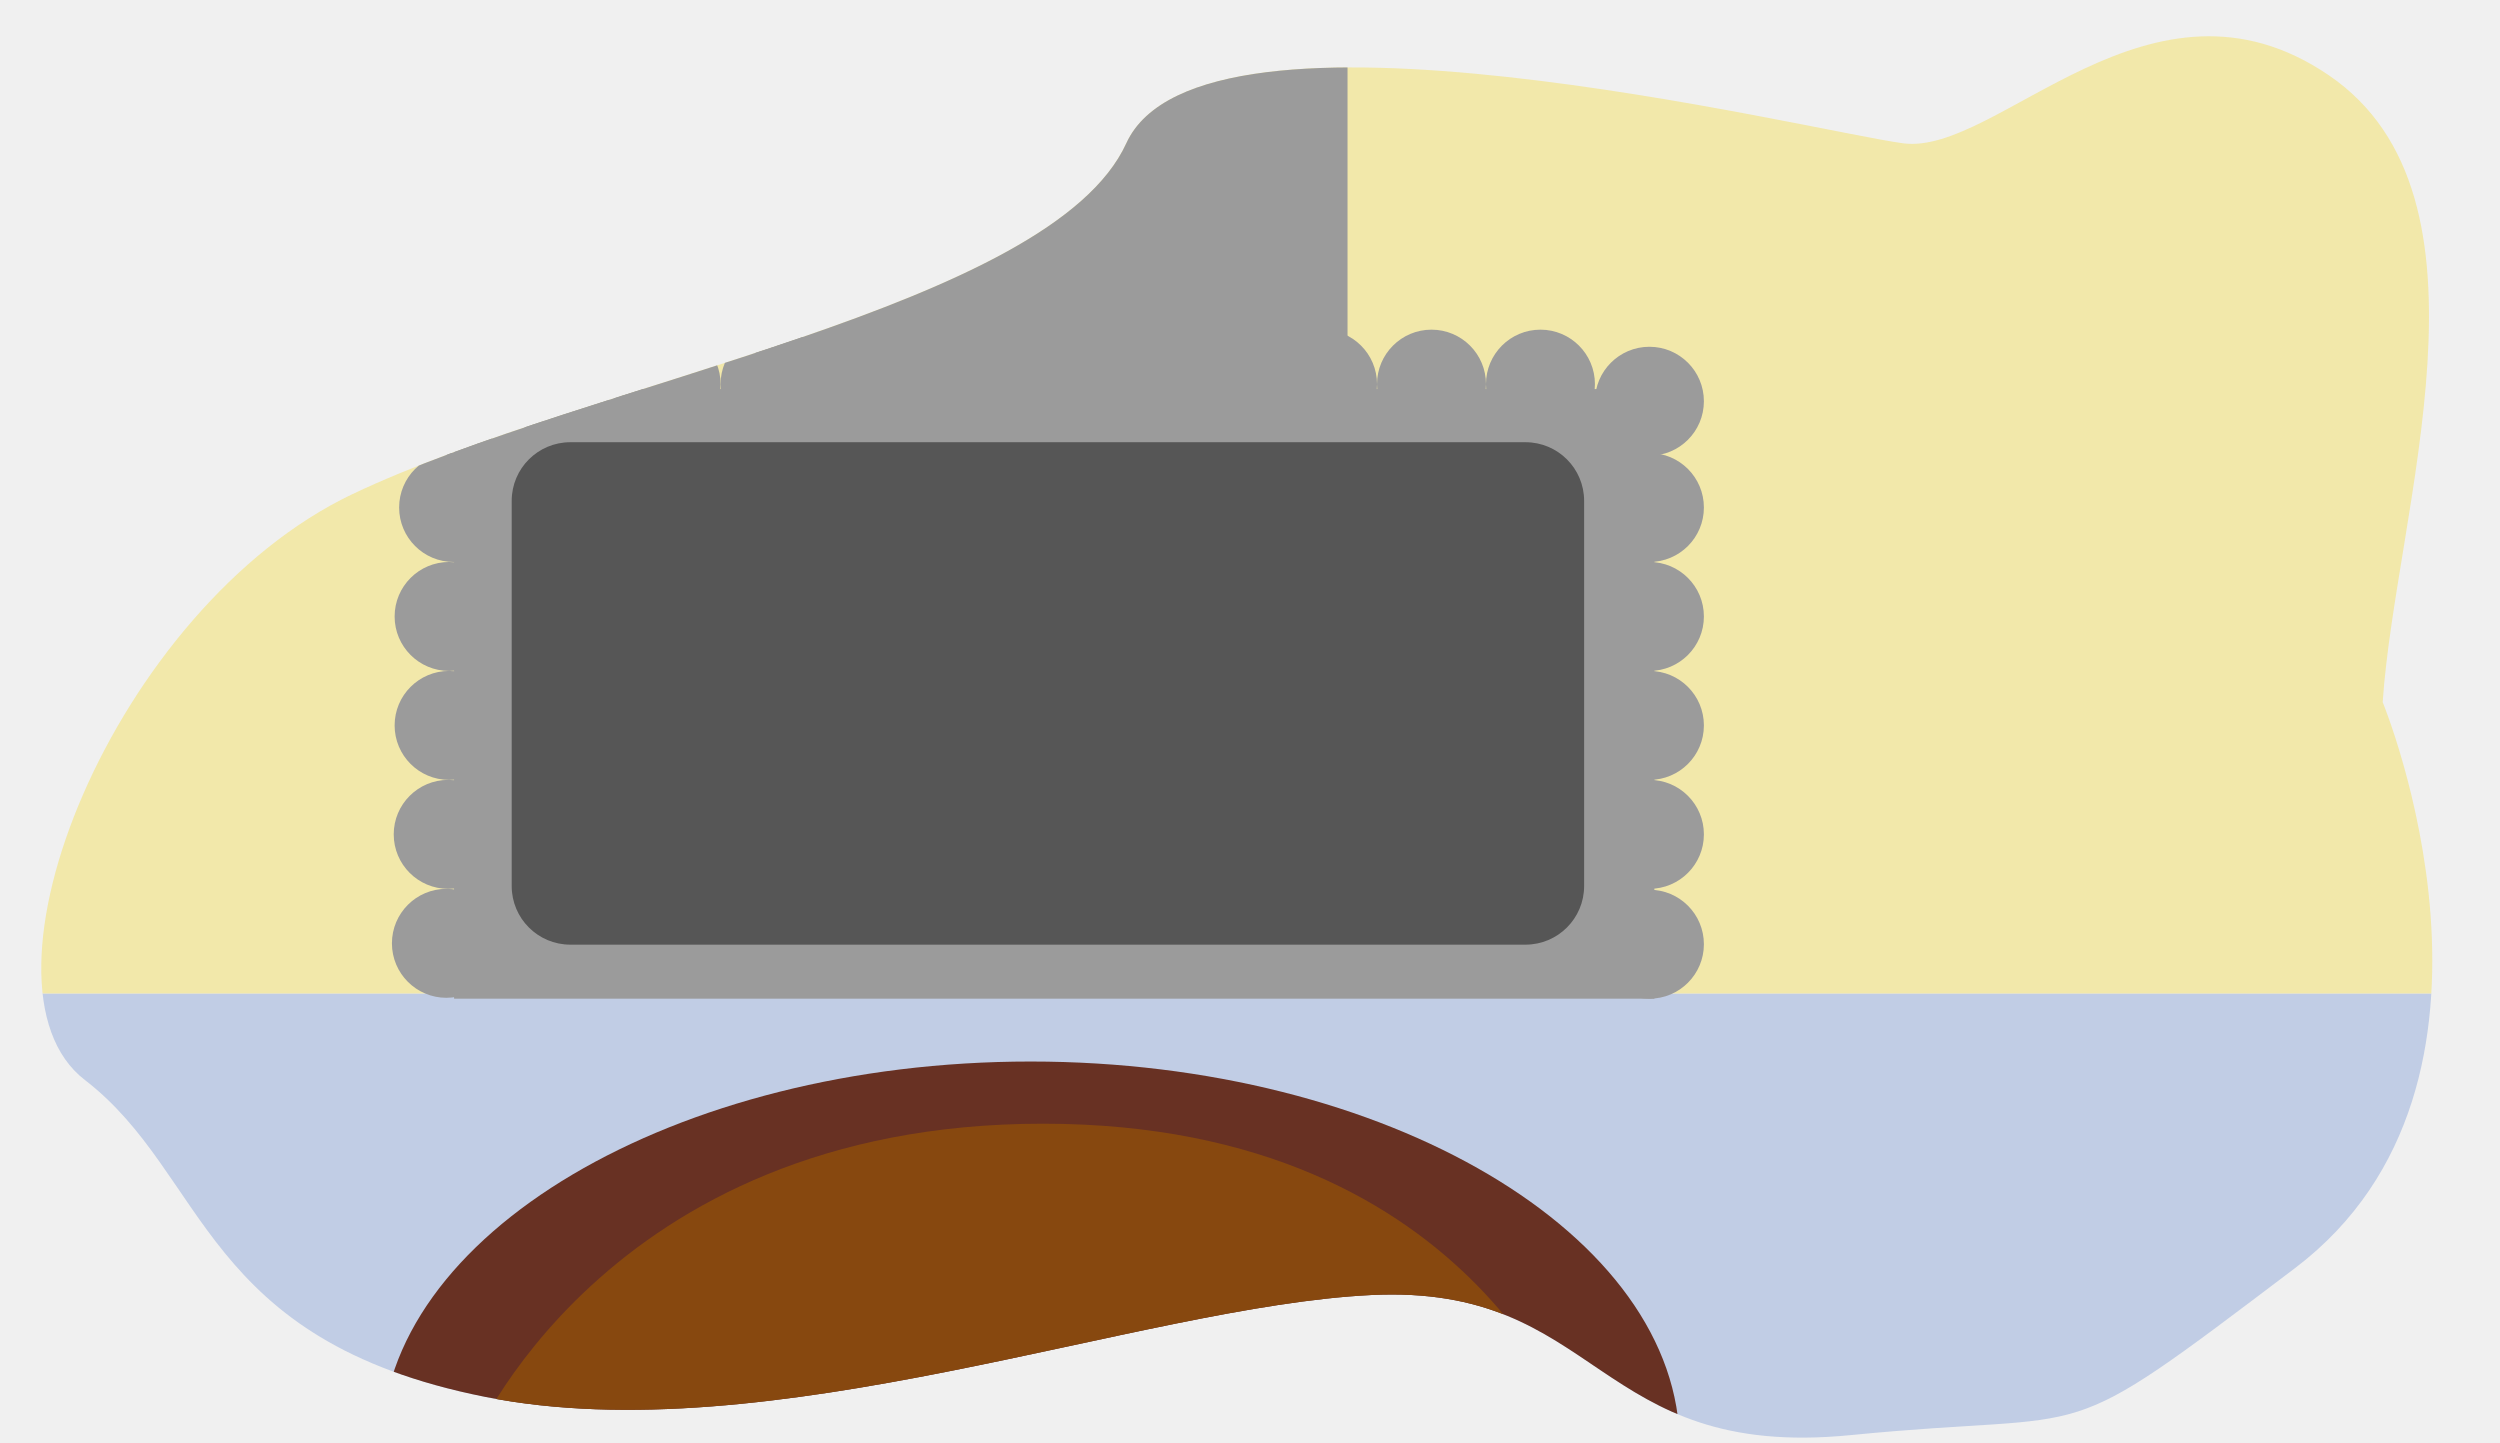
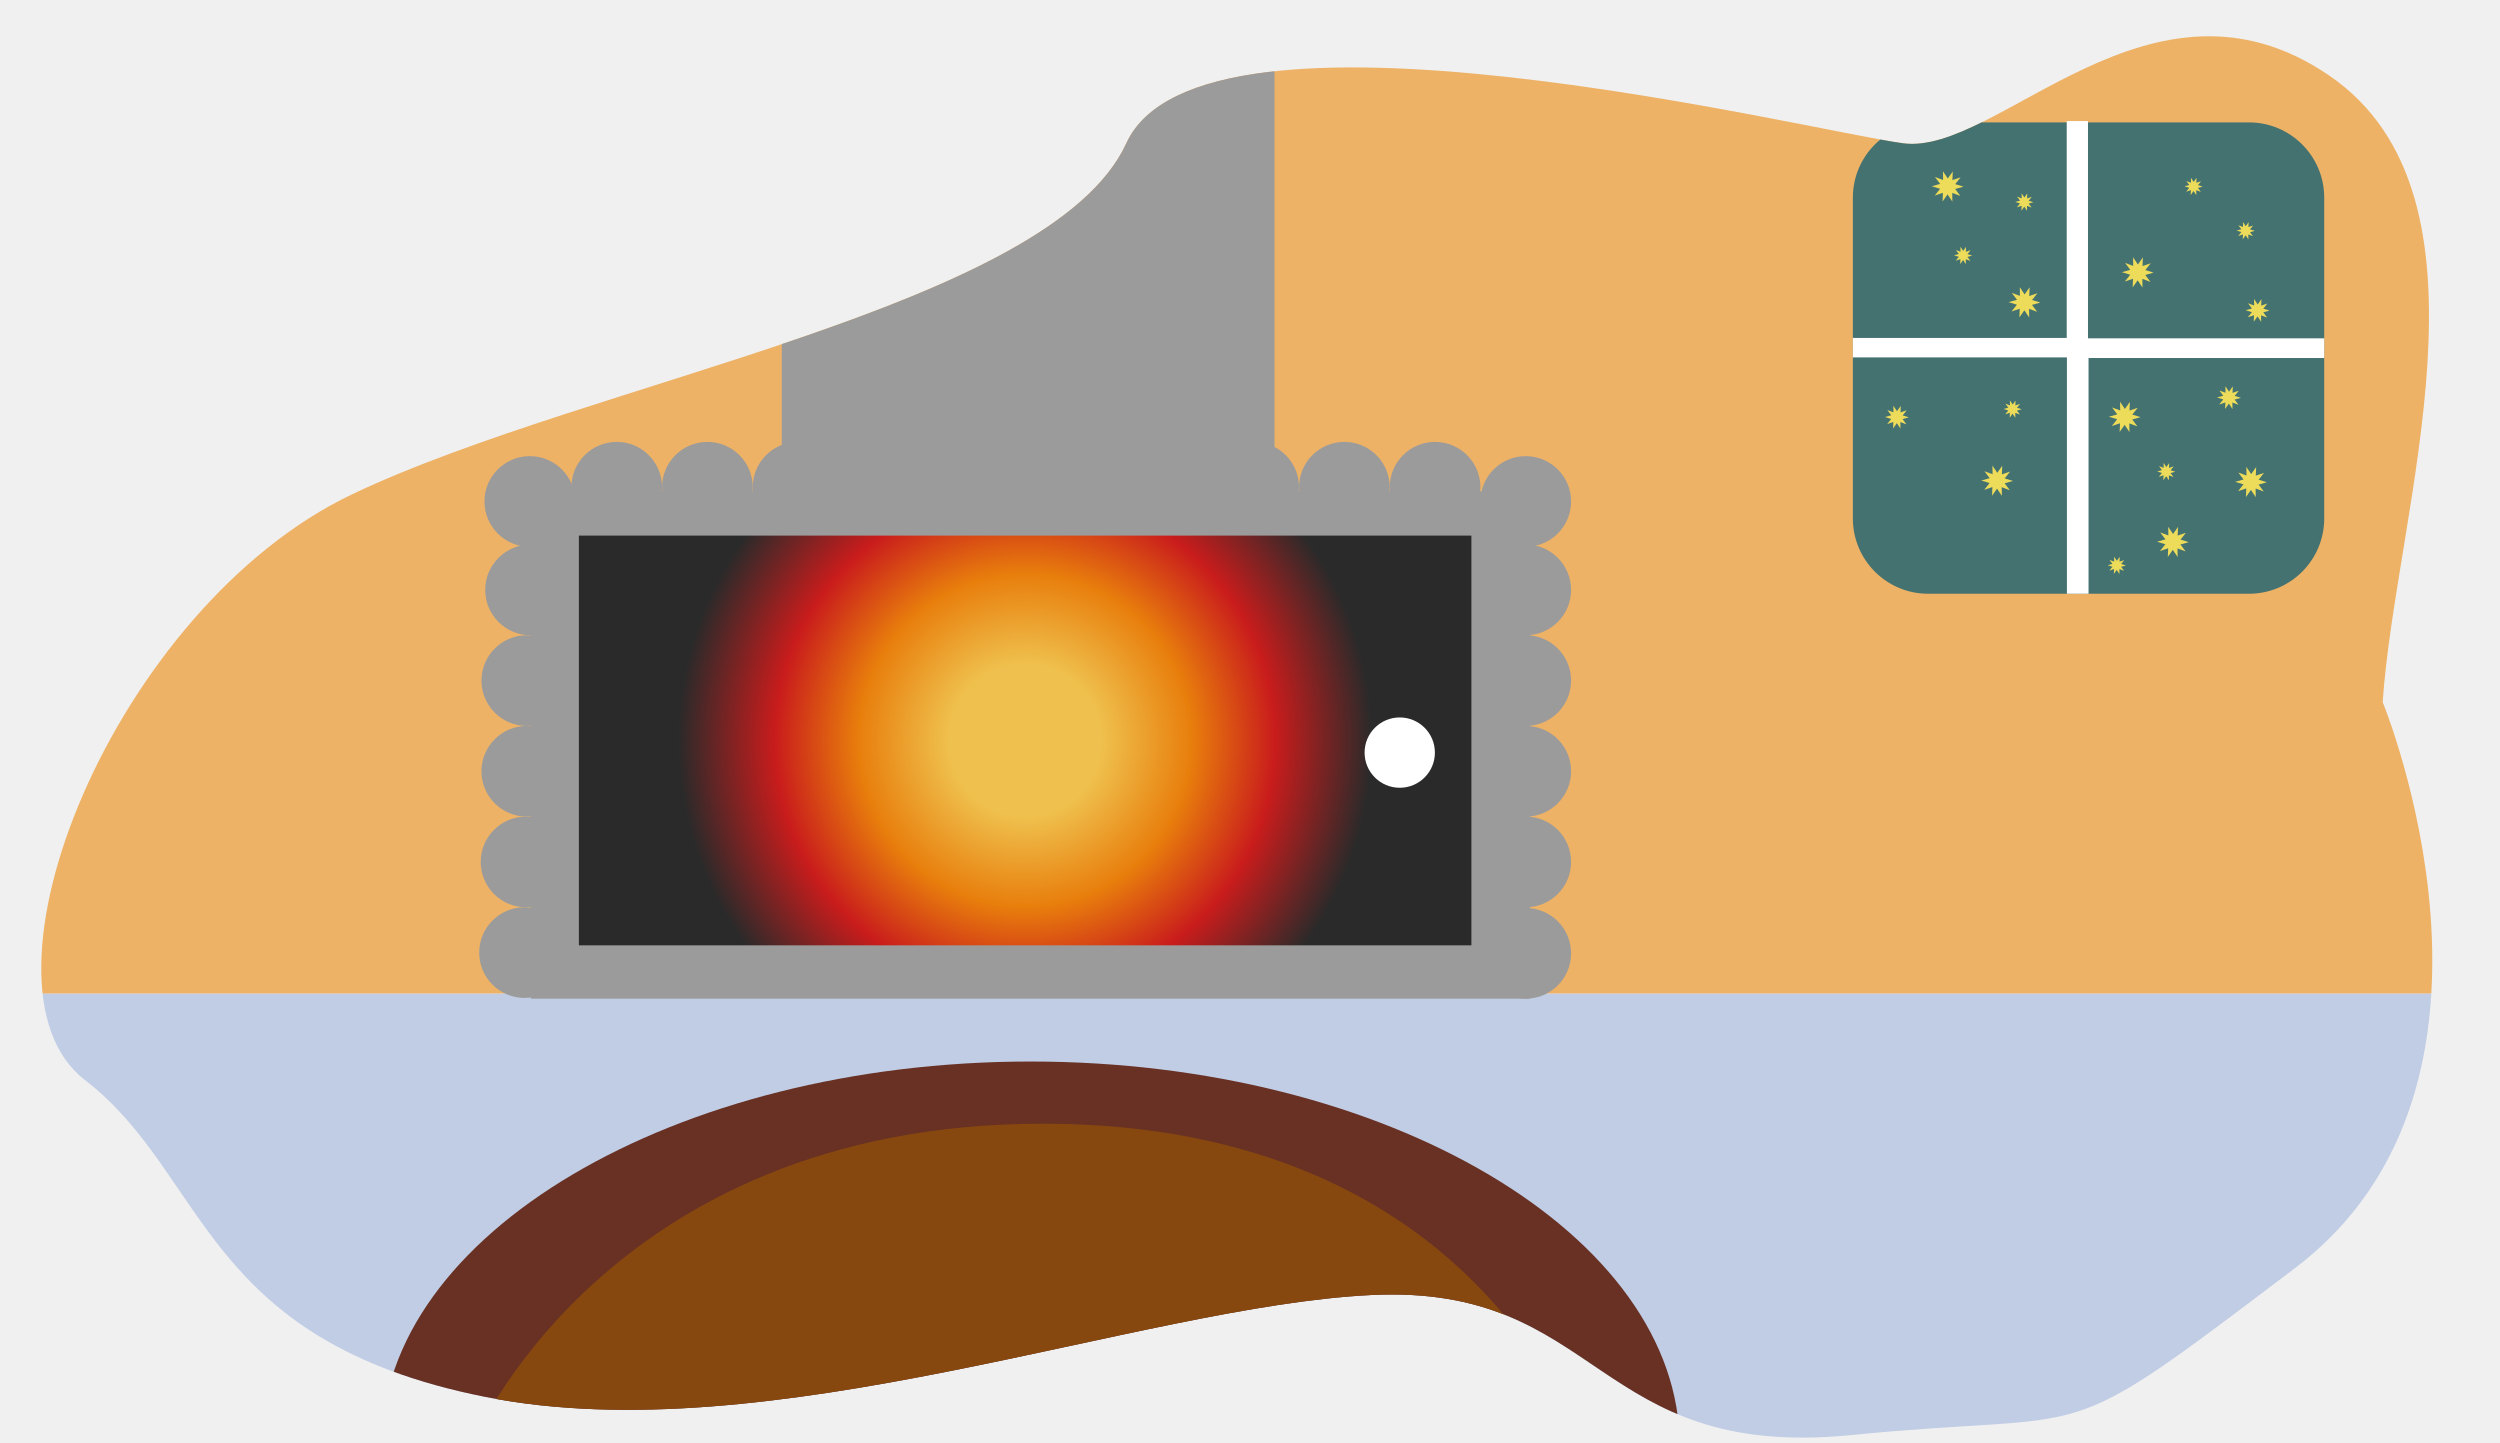
<svg xmlns="http://www.w3.org/2000/svg" id="Layer_1" data-name="Layer 1" width="1920" height="1108" viewBox="0 0 1920 1108">
  <defs>
-     <style>.cls-1{fill:none;}.cls-2{clip-path:url(#clip-path);}.cls-3{fill:#c1cde5;}.cls-4{fill:#f2e8aa;}.cls-5{fill:#9b9b9b;}.cls-6{fill:#565656;}.cls-7{fill:#683123;}.cls-8{fill:#87480f;}</style>
+     <style>.cls-1{fill:none;}.cls-2{clip-path:url(#clip-path);}.cls-3{fill:#c1cde5;}.cls-4{fill:#edb266;}.cls-5{fill:#9b9b9b;}.cls-6{fill:url(#radial-gradient);}.cls-7{fill:#683123;}.cls-8{fill:#87480f;}.cls-9{fill:#447271;}.cls-10{fill:#fff;}.cls-11{fill:#eddb5a;}</style>
    <clipPath id="clip-path">
      <path class="cls-1" d="M372.69,1072.83c-218.41-43.46-213-170.6-307.52-243.41S88,466.48,270.55,379.55,807.36,236.11,865,110.05s523.77-9.78,596.57,0,190.17-145.61,327.09-52.16S1839.69,393,1829.9,539.28c0,0,120.62,292.31-67.37,434.67s-143.44,108.66-341.21,128.22S1230.07,985.9,1052.94,994.59,591.11,1116.3,372.69,1072.83Z" />
    </clipPath>
+     <radialGradient id="radial-gradient" cx="787.31" cy="568.66" r="266.66" gradientUnits="userSpaceOnUse">
+       <stop offset="0.22" stop-color="#efc04d" />
+       <stop offset="0.48" stop-color="#e87e0c" />
+       <stop offset="0.72" stop-color="#c91c1c" />
+       <stop offset="1" stop-color="#2a2a2a" />
+     </radialGradient>
  </defs>
  <g class="cls-2">
    <rect class="cls-3" y="763" width="1920" height="345" />
    <rect class="cls-4" width="1920" height="763" />
-     <rect class="cls-5" x="348.72" y="298.82" width="921.83" height="468.18" />
-     <rect class="cls-6" x="392.98" y="339.62" width="823.63" height="385.88" rx="45.04" />
-     <circle class="cls-5" cx="344.91" cy="473.44" r="41.84" />
-     <circle class="cls-5" cx="344.91" cy="557.12" r="41.84" />
-     <circle class="cls-5" cx="344.22" cy="640.79" r="41.84" />
-     <circle class="cls-5" cx="342.84" cy="724.47" r="41.84" />
-     <circle class="cls-5" cx="347.68" cy="308.16" r="41.84" />
-     <circle class="cls-5" cx="427.9" cy="295.02" r="41.84" />
-     <circle class="cls-5" cx="511.58" cy="295.02" r="41.84" />
-     <circle class="cls-5" cx="595.25" cy="295.02" r="41.84" />
-     <circle class="cls-5" cx="678.93" cy="295.02" r="41.84" />
-     <circle class="cls-5" cx="762.61" cy="295.02" r="41.84" />
-     <circle class="cls-5" cx="847.67" cy="295.02" r="41.84" />
-     <circle class="cls-5" cx="931.35" cy="296.4" r="41.84" />
-     <circle class="cls-5" cx="1015.71" cy="295.02" r="41.84" />
-     <circle class="cls-5" cx="1099.39" cy="295.02" r="41.84" />
-     <circle class="cls-5" cx="1183.07" cy="295.02" r="41.84" />
-     <circle class="cls-5" cx="1266.75" cy="308.16" r="41.84" />
-     <circle class="cls-5" cx="1266.75" cy="389.76" r="41.84" />
-     <circle class="cls-5" cx="1266.75" cy="473.44" r="41.84" />
-     <circle class="cls-5" cx="1266.75" cy="557.12" r="41.84" />
-     <circle class="cls-5" cx="1266.75" cy="640.79" r="41.84" />
-     <circle class="cls-5" cx="1266.75" cy="725.16" r="41.84" />
-     <circle class="cls-5" cx="348.37" cy="389.76" r="41.84" />
-     <rect class="cls-5" x="580.19" y="4" width="454.71" height="334.67" />
+     <rect class="cls-5" x="407.74" y="377.36" width="767.19" height="389.64" />
+     <rect class="cls-6" x="444.58" y="411.32" width="685.46" height="314.68" />
+     <circle class="cls-5" cx="404.58" cy="522.69" r="34.82" />
+     <circle class="cls-5" cx="404.58" cy="592.33" r="34.82" />
+     <circle class="cls-5" cx="404" cy="661.96" r="34.82" />
+     <circle class="cls-5" cx="402.85" cy="731.6" r="34.82" />
+     <circle class="cls-5" cx="406.88" cy="385.13" r="34.82" />
+     <circle class="cls-5" cx="473.64" cy="374.2" r="34.82" />
+     <circle class="cls-5" cx="543.28" cy="374.2" r="34.82" />
+     <circle class="cls-5" cx="612.92" cy="374.2" r="34.82" />
+     <circle class="cls-5" cx="682.56" cy="374.2" r="34.82" />
+     <circle class="cls-5" cx="752.2" cy="374.2" r="34.82" />
+     <circle class="cls-5" cx="822.99" cy="374.2" r="34.82" />
+     <circle class="cls-5" cx="892.63" cy="375.35" r="34.82" />
+     <circle class="cls-5" cx="962.85" cy="374.2" r="34.82" />
+     <circle class="cls-5" cx="1032.49" cy="374.2" r="34.82" />
+     <circle class="cls-5" cx="1102.13" cy="374.2" r="34.82" />
+     <circle class="cls-5" cx="1171.77" cy="385.13" r="34.82" />
+     <circle class="cls-5" cx="1171.77" cy="453.05" r="34.82" />
+     <circle class="cls-5" cx="1171.77" cy="522.69" r="34.82" />
+     <circle class="cls-5" cx="1171.77" cy="592.33" r="34.82" />
+     <circle class="cls-5" cx="1171.77" cy="661.96" r="34.82" />
+     <circle class="cls-5" cx="1171.77" cy="732.18" r="34.82" />
+     <circle class="cls-5" cx="407.46" cy="453.05" r="34.82" />
+     <rect class="cls-5" x="600.39" width="378.43" height="410.52" />
    <path class="cls-7" d="M791.5,1110.25,293,1111.42v-1.17c0-161.83,225-295,498.5-295s498.5,133.17,498.5,295Z" />
    <path class="cls-8" d="M361,1112S462,863,801,863s413.28,249,413.28,249Z" />
+     <rect class="cls-9" x="1423" y="94" width="362" height="362" rx="57.8" />
+     <polygon class="cls-10" points="1587.25 93 1587.25 259.55 1423 259.55 1423 274.5 1587.39 274.5 1587.39 456 1604 456 1604 274.93 1785 274.93 1785 259.83 1603.57 259.83 1603.57 93 1587.25 93" />
+     <polygon class="cls-11" points="1665.76 368.87 1663.64 365.69 1661.44 368.81 1661.6 365 1657.98 366.23 1660.35 363.23 1656.7 362.1 1660.38 361.07 1658.1 358.01 1661.68 359.34 1661.62 355.52 1663.74 358.7 1665.94 355.58 1665.79 359.4 1669.4 358.17 1667.03 361.16 1670.68 362.29 1667 363.32 1669.29 366.38 1665.71 365.05 1665.76 368.87" />
+     <polygon class="cls-11" points="1726.76 183.87 1724.64 180.69 1722.44 183.81 1722.6 180 1718.98 181.23 1721.35 178.23 1717.7 177.1 1721.38 176.07 1719.1 173.01 1722.68 174.34 1722.62 170.52 1724.74 173.7 1726.94 170.58 1726.79 174.4 1730.4 173.17 1728.03 176.16 1731.68 177.29 1728 178.32 1730.29 181.38 1726.71 180.05 1726.76 183.87" />
+     <polygon class="cls-11" points="1509.76 202.87 1507.64 199.69 1505.44 202.81 1505.6 199 1501.98 200.23 1504.35 197.23 1500.7 196.1 1504.38 195.07 1502.1 192.01 1505.68 193.34 1505.62 189.52 1507.74 192.7 1509.94 189.58 1509.79 193.4 1513.4 192.17 1511.03 195.16 1514.68 196.29 1511 197.32 1513.29 200.38 1509.71 199.05 1509.76 202.87" />
+     <polygon class="cls-11" points="1686.76 149.87 1684.64 146.69 1682.44 149.81 1682.6 146 1678.98 147.23 1681.35 144.23 1677.7 143.1 1681.38 142.07 1679.1 139.01 1682.68 140.34 1682.62 136.52 1684.74 139.7 1686.94 136.58 1686.79 140.4 1690.4 139.17 1688.03 142.16 1691.68 143.29 1688 144.32 1690.29 147.38 1686.71 146.05 1686.76 149.87" />
+     <polygon class="cls-11" points="1556.76 161.87 1554.64 158.69 1552.44 161.81 1552.6 158 1548.98 159.23 1551.35 156.23 1547.7 155.1 1551.38 154.07 1549.1 151.01 1552.68 152.34 1552.62 148.52 1554.74 151.7 1556.94 148.58 1556.79 152.4 1560.4 151.17 1558.03 154.16 1561.68 155.29 1558 156.32 1560.29 159.38 1556.71 158.05 1556.76 161.87" />
+     <polygon class="cls-11" points="1627.76 440.87 1625.64 437.69 1623.44 440.81 1623.6 437 1619.98 438.23 1622.35 435.23 1618.7 434.1 1622.38 433.07 1620.1 430.01 1623.68 431.34 1623.62 427.52 1625.74 430.7 1627.94 427.58 1627.79 431.4 1631.4 430.17 1629.03 433.16 1632.68 434.29 1629 435.32 1631.29 438.38 1627.71 437.05 1627.76 440.87" />
+     <polygon class="cls-11" points="1547.76 320.87 1545.64 317.69 1543.44 320.81 1543.6 317 1539.98 318.23 1542.35 315.23 1538.7 314.1 1542.38 313.07 1540.1 310.01 1543.68 311.34 1543.62 307.52 1545.74 310.7 1547.94 307.58 1547.79 311.4 1551.4 310.17 1549.03 313.16 1552.68 314.29 1549 315.32 1551.29 318.38 1547.71 317.05 1547.76 320.87" />
+     <polygon class="cls-11" points="1714.55 314.17 1711.77 309.99 1708.88 314.1 1709.08 309.08 1704.33 310.69 1707.45 306.76 1702.65 305.27 1707.49 303.92 1704.48 299.9 1709.19 301.64 1709.12 296.62 1711.9 300.81 1714.79 296.7 1714.59 301.72 1719.34 300.1 1716.22 304.04 1721.02 305.52 1716.18 306.88 1719.19 310.9 1714.48 309.15 1714.55 314.17" />
+     <polygon class="cls-11" points="1736.55 247.17 1733.77 242.99 1730.88 247.09 1731.08 242.08 1726.33 243.69 1729.45 239.76 1724.65 238.27 1729.49 236.92 1726.48 232.9 1731.19 234.65 1731.12 229.62 1733.9 233.81 1736.79 229.7 1736.59 234.72 1741.34 233.1 1738.22 237.04 1743.02 238.52 1738.18 239.88 1741.19 243.9 1736.48 242.15 1736.55 247.17" />
+     <polygon class="cls-11" points="1459.55 329.17 1456.77 324.99 1453.88 329.1 1454.08 324.08 1449.33 325.69 1452.45 321.76 1447.65 320.27 1452.49 318.92 1449.48 314.9 1454.19 316.64 1454.12 311.62 1456.9 315.81 1459.79 311.7 1459.59 316.72 1464.34 315.1 1461.22 319.04 1466.02 320.52 1461.18 321.88 1464.19 325.9 1459.48 324.15 1459.55 329.17" />
+     <polygon class="cls-11" points="1732.41 381.83 1728.72 376.28 1724.89 381.72 1725.16 375.07 1718.86 377.22 1722.99 372 1716.63 370.03 1723.05 368.24 1719.06 362.91 1725.3 365.22 1725.21 358.57 1728.89 364.11 1732.73 358.67 1732.45 365.32 1738.76 363.18 1734.62 368.4 1740.98 370.37 1734.57 372.16 1738.56 377.49 1732.32 375.17 1732.41 381.83" />
+     <polygon class="cls-11" points="1672.41 427.83 1668.72 422.28 1664.89 427.72 1665.16 421.07 1658.86 423.22 1662.99 418 1656.63 416.03 1663.05 414.24 1659.06 408.91 1665.3 411.22 1665.21 404.57 1668.89 410.11 1672.73 404.67 1672.45 411.32 1678.76 409.18 1674.62 414.4 1680.98 416.37 1674.57 418.16 1678.56 423.49 1672.32 421.17 1672.41 427.83" />
+     <polygon class="cls-11" points="1635.41 331.83 1631.72 326.28 1627.89 331.72 1628.16 325.07 1621.86 327.22 1625.99 322 1619.63 320.03 1626.05 318.24 1622.06 312.91 1628.3 315.22 1628.21 308.57 1631.89 314.11 1635.73 308.67 1635.45 315.32 1641.76 313.18 1637.62 318.4 1643.98 320.37 1637.57 322.16 1641.56 327.49 1635.32 325.17 1635.41 331.83" />
+     <polygon class="cls-11" points="1645.41 220.83 1641.72 215.28 1637.89 220.72 1638.16 214.07 1631.86 216.22 1635.99 211 1629.63 209.03 1636.05 207.24 1632.06 201.91 1638.3 204.22 1638.21 197.57 1641.89 203.11 1645.73 197.67 1645.45 204.32 1651.76 202.18 1647.62 207.4 1653.98 209.37 1647.57 211.16 1651.56 216.49 1645.32 214.17 1645.41 220.83" />
+     <polygon class="cls-11" points="1558.41 243.83 1554.72 238.28 1550.89 243.72 1551.16 237.07 1544.86 239.22 1548.99 234 1542.63 232.03 1549.05 230.24 1545.06 224.91 1551.3 227.22 1551.21 220.57 1554.89 226.11 1558.73 220.67 1558.45 227.32 1564.76 225.18 1560.62 230.4 1566.98 232.37 1560.57 234.16 1564.56 239.49 1558.32 237.17 1558.41 243.83" />
+     <polygon class="cls-11" points="1499.41 154.83 1495.72 149.28 1491.89 154.72 1492.16 148.07 1485.86 150.22 1489.99 145 1483.63 143.03 1490.05 141.24 1486.06 135.91 1492.3 138.22 1492.21 131.57 1495.89 137.11 1499.73 131.67 1499.45 138.32 1505.76 136.18 1501.62 141.4 1507.98 143.37 1501.57 145.16 1505.56 150.49 1499.32 148.17 1499.41 154.83" />
+     <polygon class="cls-11" points="1537.41 380.83 1533.72 375.28 1529.89 380.72 1530.16 374.07 1523.86 376.22 1527.99 371 1521.63 369.03 1528.05 367.24 1524.06 361.91 1530.3 364.22 1530.21 357.57 1533.89 363.11 1537.73 357.67 1537.45 364.32 1543.76 362.18 1539.62 367.4 1545.98 369.37 1539.57 371.16 1543.56 376.49 1537.32 374.17 1537.41 380.83" />
+     <circle class="cls-10" cx="1075" cy="578" r="27" />
  </g>
</svg>
